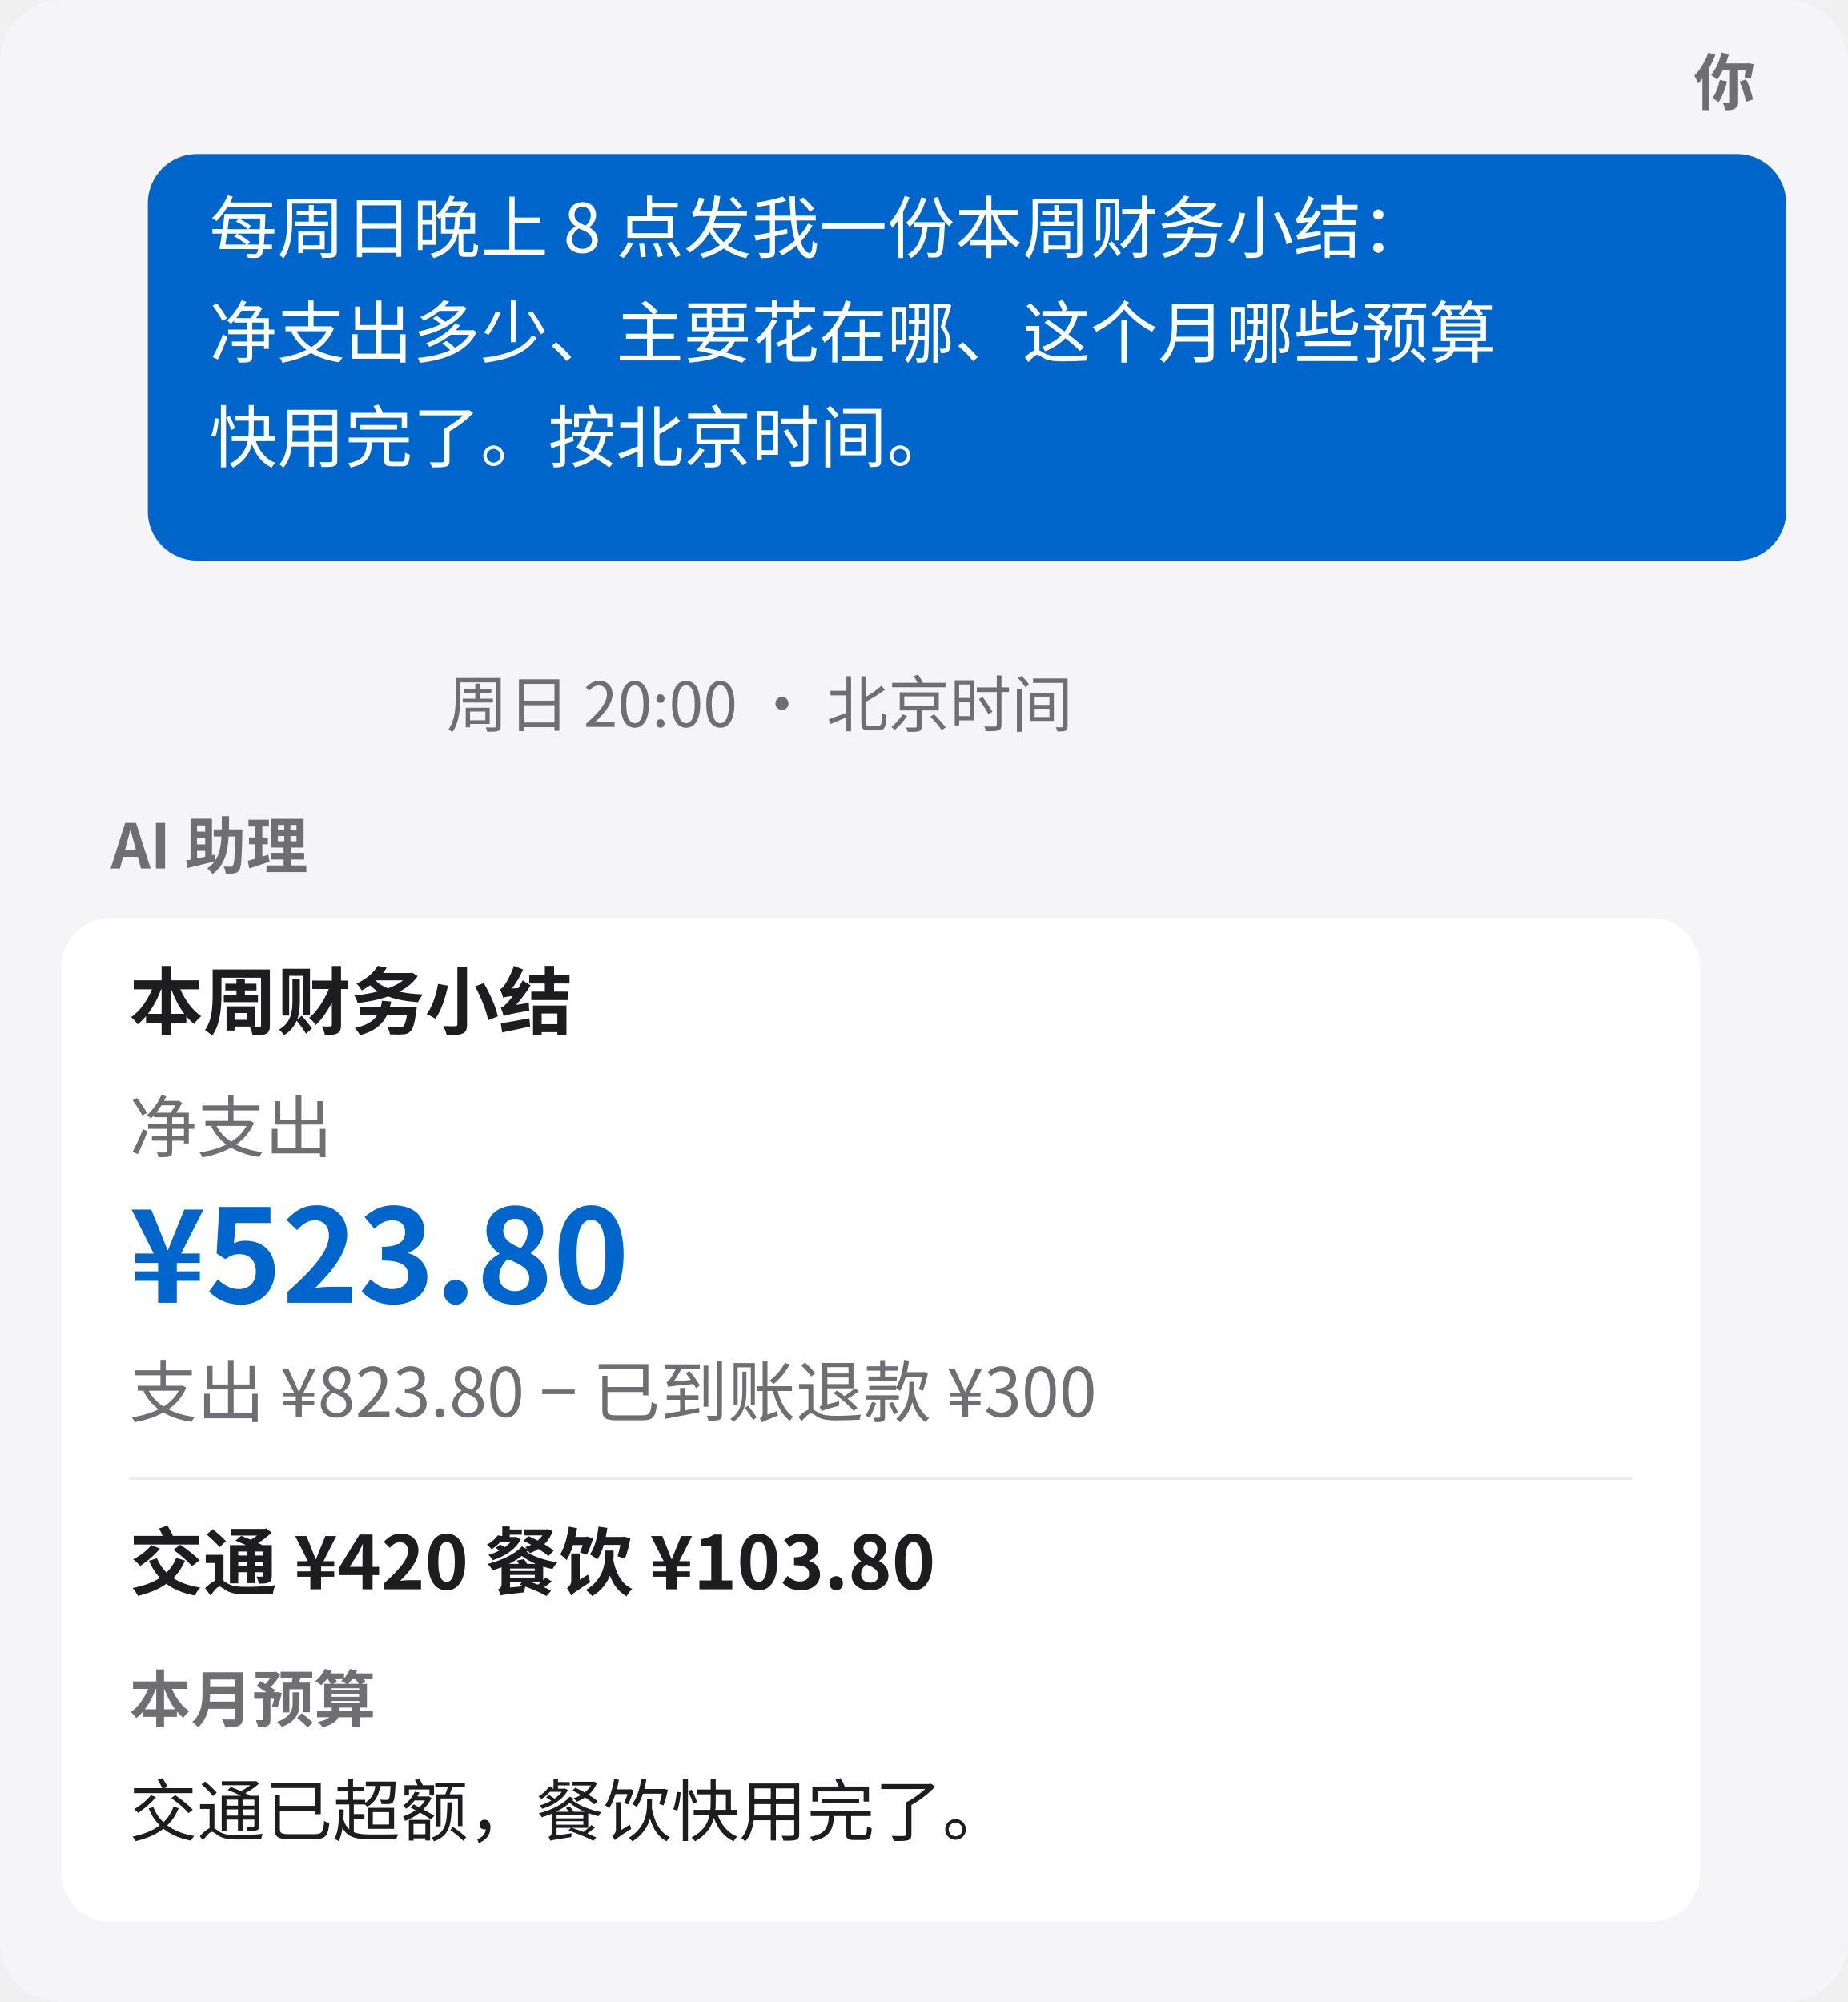
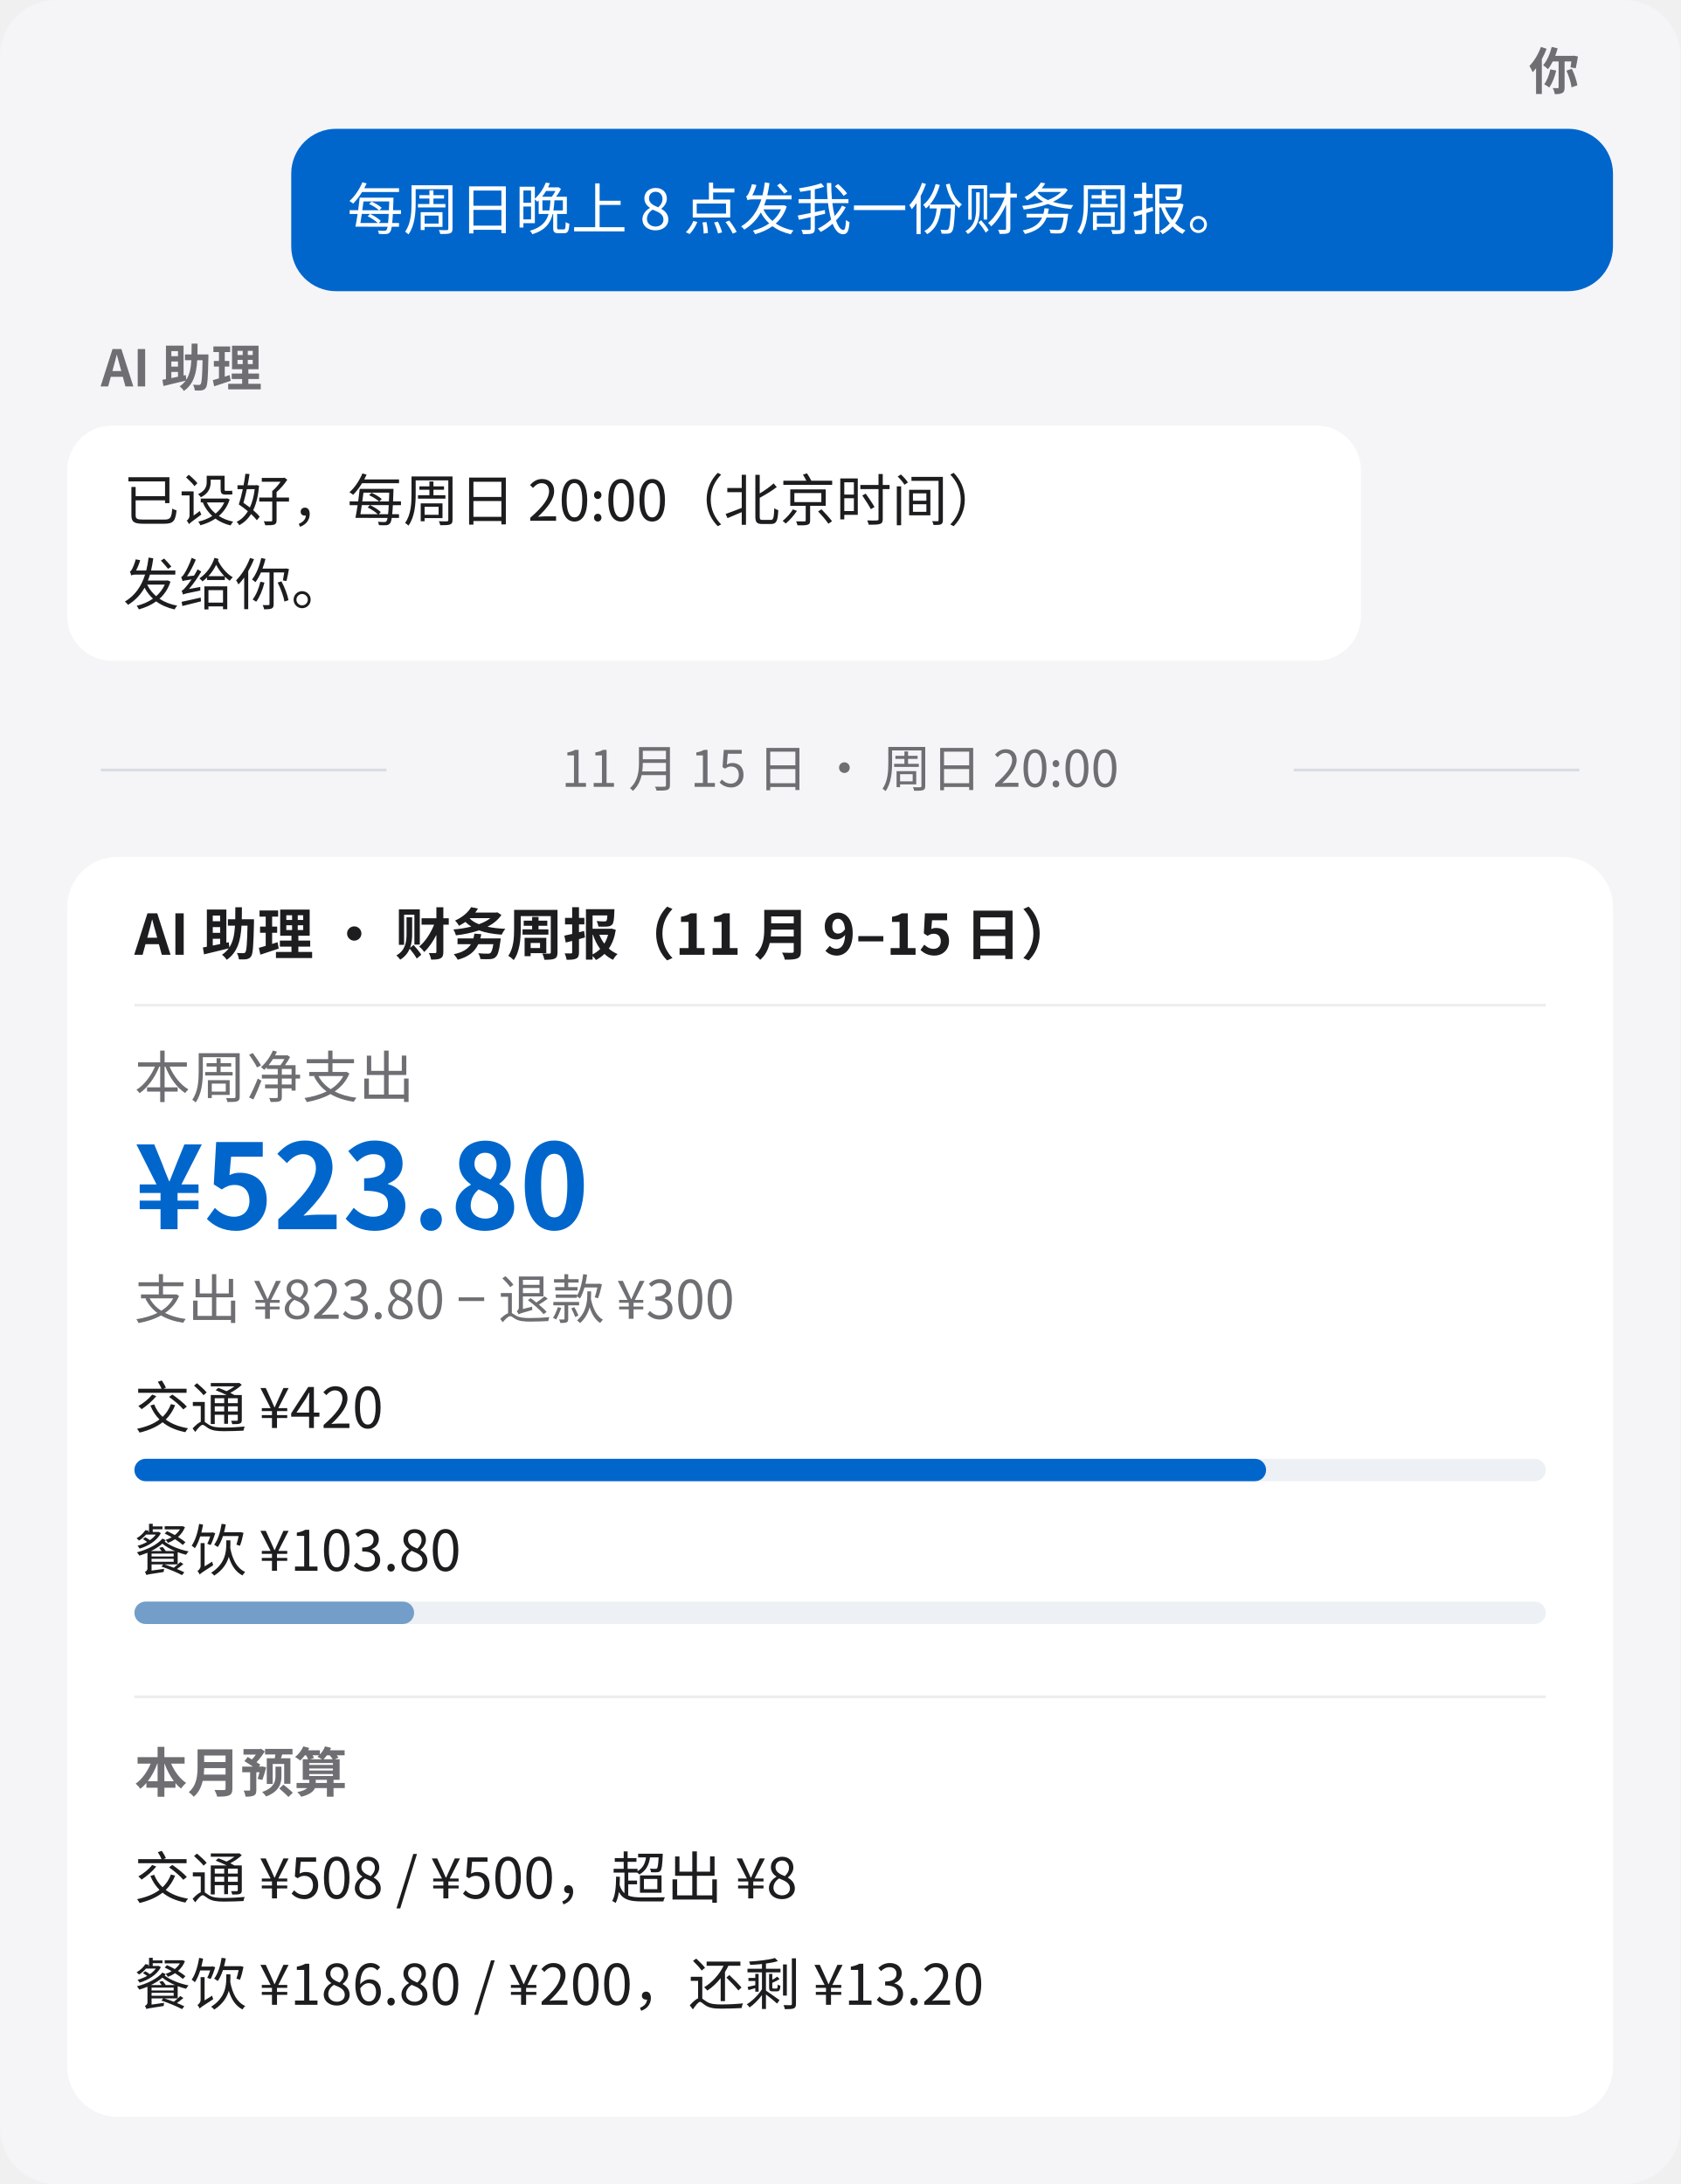
- <svg xmlns="http://www.w3.org/2000/svg" width="600" height="650" viewBox="0 0 600 650" role="img" aria-label="定时周报对话：周日晚上收到净支出、分类和预算小结">
-   <rect width="600" height="650" rx="20" fill="#f5f5f7" />
+ <svg xmlns="http://www.w3.org/2000/svg" width="600" height="780" viewBox="0 0 600 780" role="img" aria-labelledby="weekly-title weekly-desc">
+   <rect width="600" height="780" rx="20" fill="#f5f5f7" />
  <g font-family="Microsoft YaHei,PingFang SC,Noto Sans CJK SC,sans-serif">
-     <text x="550" y="34" fill="#6e6e73" font-size="20" font-weight="600">
-       <tspan x="550" dy="0">你</tspan>
+     <text x="564" y="32" text-anchor="end" fill="#6e6e73" font-size="18" font-weight="600">你</text>
+     <rect x="104" y="46" width="472" height="58" rx="16" fill="#0066cc" />
+     <text x="124" y="82" fill="#ffffff" font-size="20">每周日晚上 8 点发我一份财务周报。</text>
+     <text x="36" y="138" fill="#6e6e73" font-size="18" font-weight="600">AI 助理</text>
+     <rect x="24" y="152" width="462" height="84" rx="16" fill="#ffffff" />
+     <text x="44" y="186" fill="#1d1d1f" font-size="20">
+       <tspan x="44">已设好，每周日 20:00（北京时间）</tspan>
+       <tspan x="44" dy="30">发给你。</tspan>
    </text>
-     <rect x="48" y="50" width="532" height="132" rx="16" fill="#0066cc" />
-     <text x="68" y="82" fill="#ffffff" font-size="22" font-weight="400">
-       <tspan x="68" dy="0">每周日晚上 8 点发我一份本周财务小结：</tspan>
-       <tspan x="68" dy="34">净支出多少、主要花在哪、这个月哪些预算</tspan>
-       <tspan x="68" dy="34">快用完了。按北京时间。</tspan>
-     </text>
-     <text x="145" y="236" fill="#6e6e73" font-size="20" font-weight="400">
-       <tspan x="145" dy="0">周日 20:00 · 北京时间</tspan>
-     </text>
-     <text x="36" y="282" fill="#6e6e73" font-size="20" font-weight="600">
-       <tspan x="36" dy="0">AI 助理</tspan>
-     </text>
-     <rect x="20" y="298" width="532" height="326" rx="16" fill="#ffffff" />
-     <text x="42" y="334" fill="#1d1d1f" font-size="24" font-weight="700">
-       <tspan x="42" dy="0">本周财务小结</tspan>
-     </text>
-     <text x="42" y="374" fill="#6e6e73" font-size="22" font-weight="400">
-       <tspan x="42" dy="0">净支出</tspan>
-     </text>
-     <text x="42" y="423" fill="#0066cc" font-size="42" font-weight="700">
-       <tspan x="42" dy="0">¥523.80</tspan>
-     </text>
-     <text x="42" y="460" fill="#6e6e73" font-size="22" font-weight="400">
-       <tspan x="42" dy="0">支出 ¥823.80 − 已到账退款 ¥300</tspan>
-     </text>
-     <path d="M42 480h488" stroke="#ededf0" />
-     <text x="42" y="516" fill="#1d1d1f" font-size="24" font-weight="600">
-       <tspan x="42" dy="0">交通 ¥420     餐饮 ¥103.80</tspan>
-     </text>
-     <text x="42" y="559" fill="#6e6e73" font-size="20" font-weight="600">
-       <tspan x="42" dy="0">本月预算</tspan>
-     </text>
-     <text x="42" y="596" fill="#1d1d1f" font-size="22" font-weight="400">
-       <tspan x="42" dy="0">交通已超额，餐饮快用完了。</tspan>
-     </text>
+     <path d="M36 275h102 M462 275h102" stroke="#d9dce1" />
+     <text x="300" y="281" text-anchor="middle" fill="#6e6e73" font-size="18">11 月 15 日 · 周日 20:00</text>
+     <rect x="24" y="306" width="552" height="450" rx="18" fill="#ffffff" />
+     <text x="48" y="341" fill="#1d1d1f" font-size="20" font-weight="600">AI 助理 · 财务周报（11 月 9–15 日）</text>
+     <path d="M48 359h504" stroke="#ededf0" />
+     <text x="48" y="392" fill="#6e6e73" font-size="20">本周净支出</text>
+     <text x="48" y="439" fill="#0066cc" font-size="42" font-weight="700">¥523.80</text>
+     <text x="48" y="471" fill="#6e6e73" font-size="19">支出 ¥823.80 − 退款 ¥300</text>
+     <text x="48" y="510" fill="#1d1d1f" font-size="20">交通 ¥420</text>
+     <rect x="48" y="521" width="504" height="8" rx="4" fill="#edf0f4" />
+     <rect x="48" y="521" width="404.12" height="8" rx="4" fill="#0066cc" />
+     <text x="48" y="561" fill="#1d1d1f" font-size="20">餐饮 ¥103.80</text>
+     <rect x="48" y="572" width="504" height="8" rx="4" fill="#edf0f4" />
+     <rect x="48" y="572" width="99.88" height="8" rx="4" fill="#739ec9" />
+     <path d="M48 606h504" stroke="#ededf0" />
+     <text x="48" y="640" fill="#6e6e73" font-size="19" font-weight="600">本月预算</text>
+     <text x="48" y="678" fill="#1d1d1f" font-size="20">交通 ¥508 / ¥500，超出 ¥8</text>
+     <text x="48" y="716" fill="#1d1d1f" font-size="20">餐饮 ¥186.80 / ¥200，还剩 ¥13.20</text>
  </g>
</svg>
